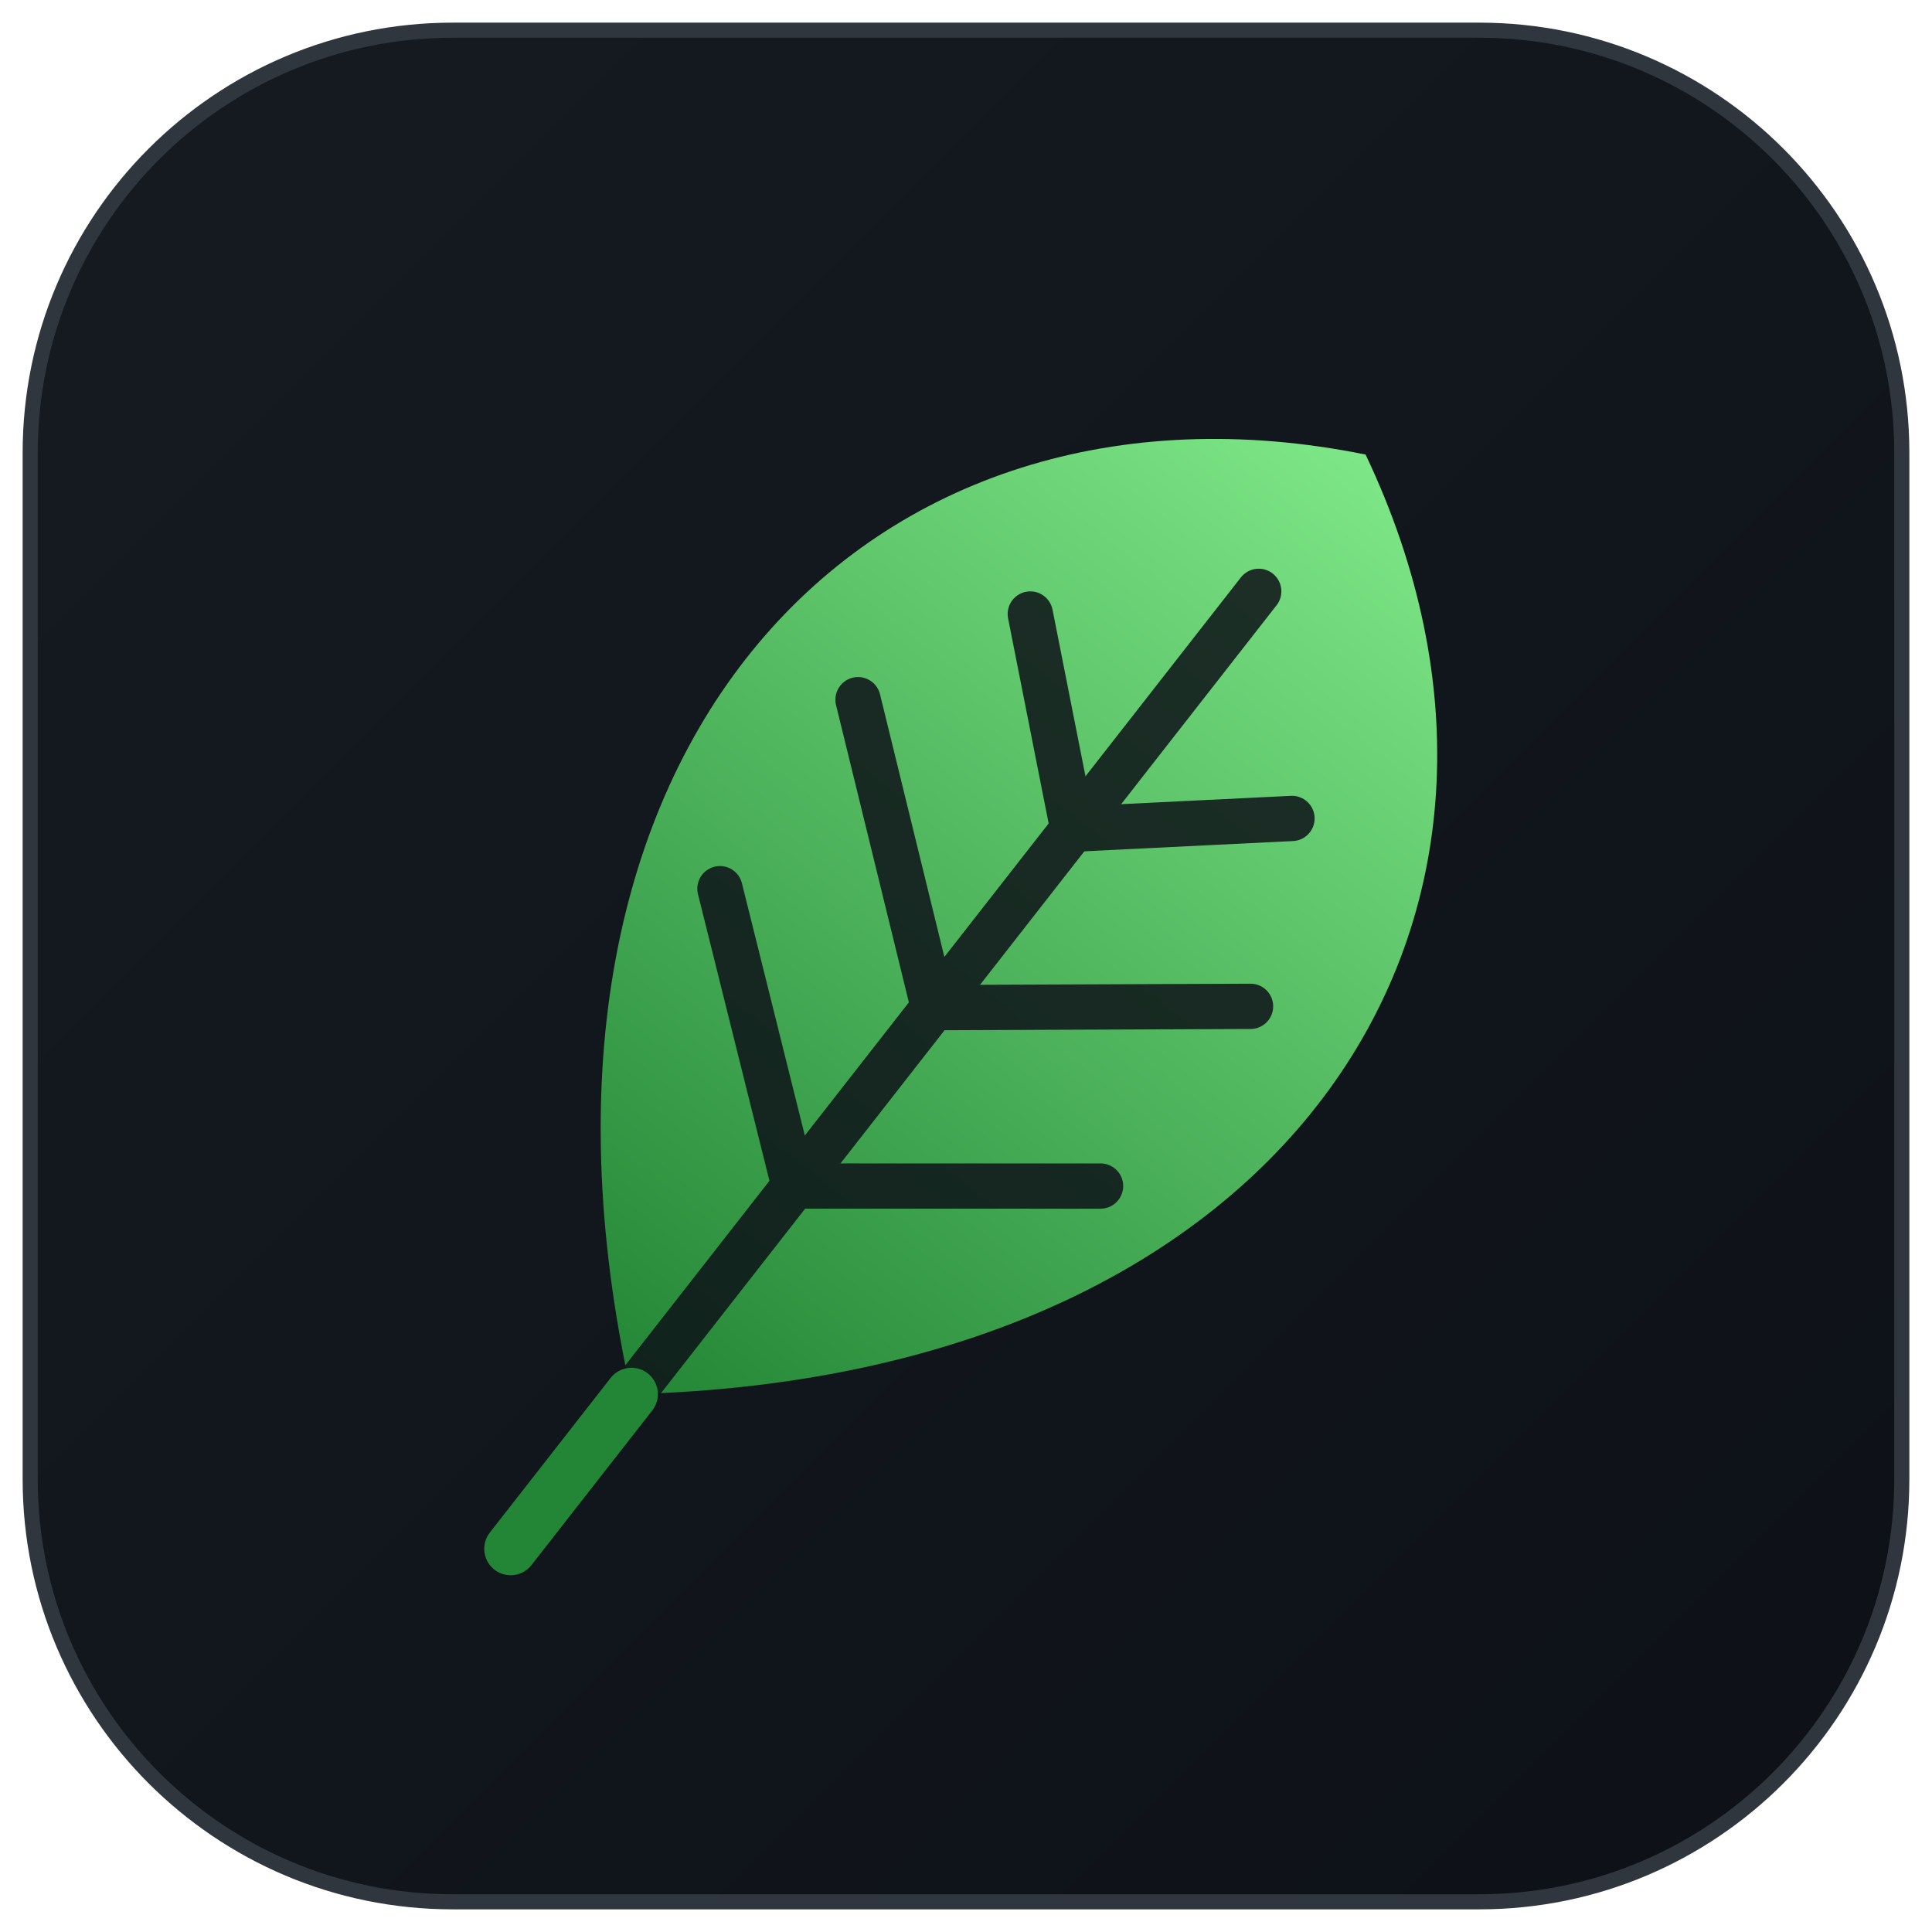
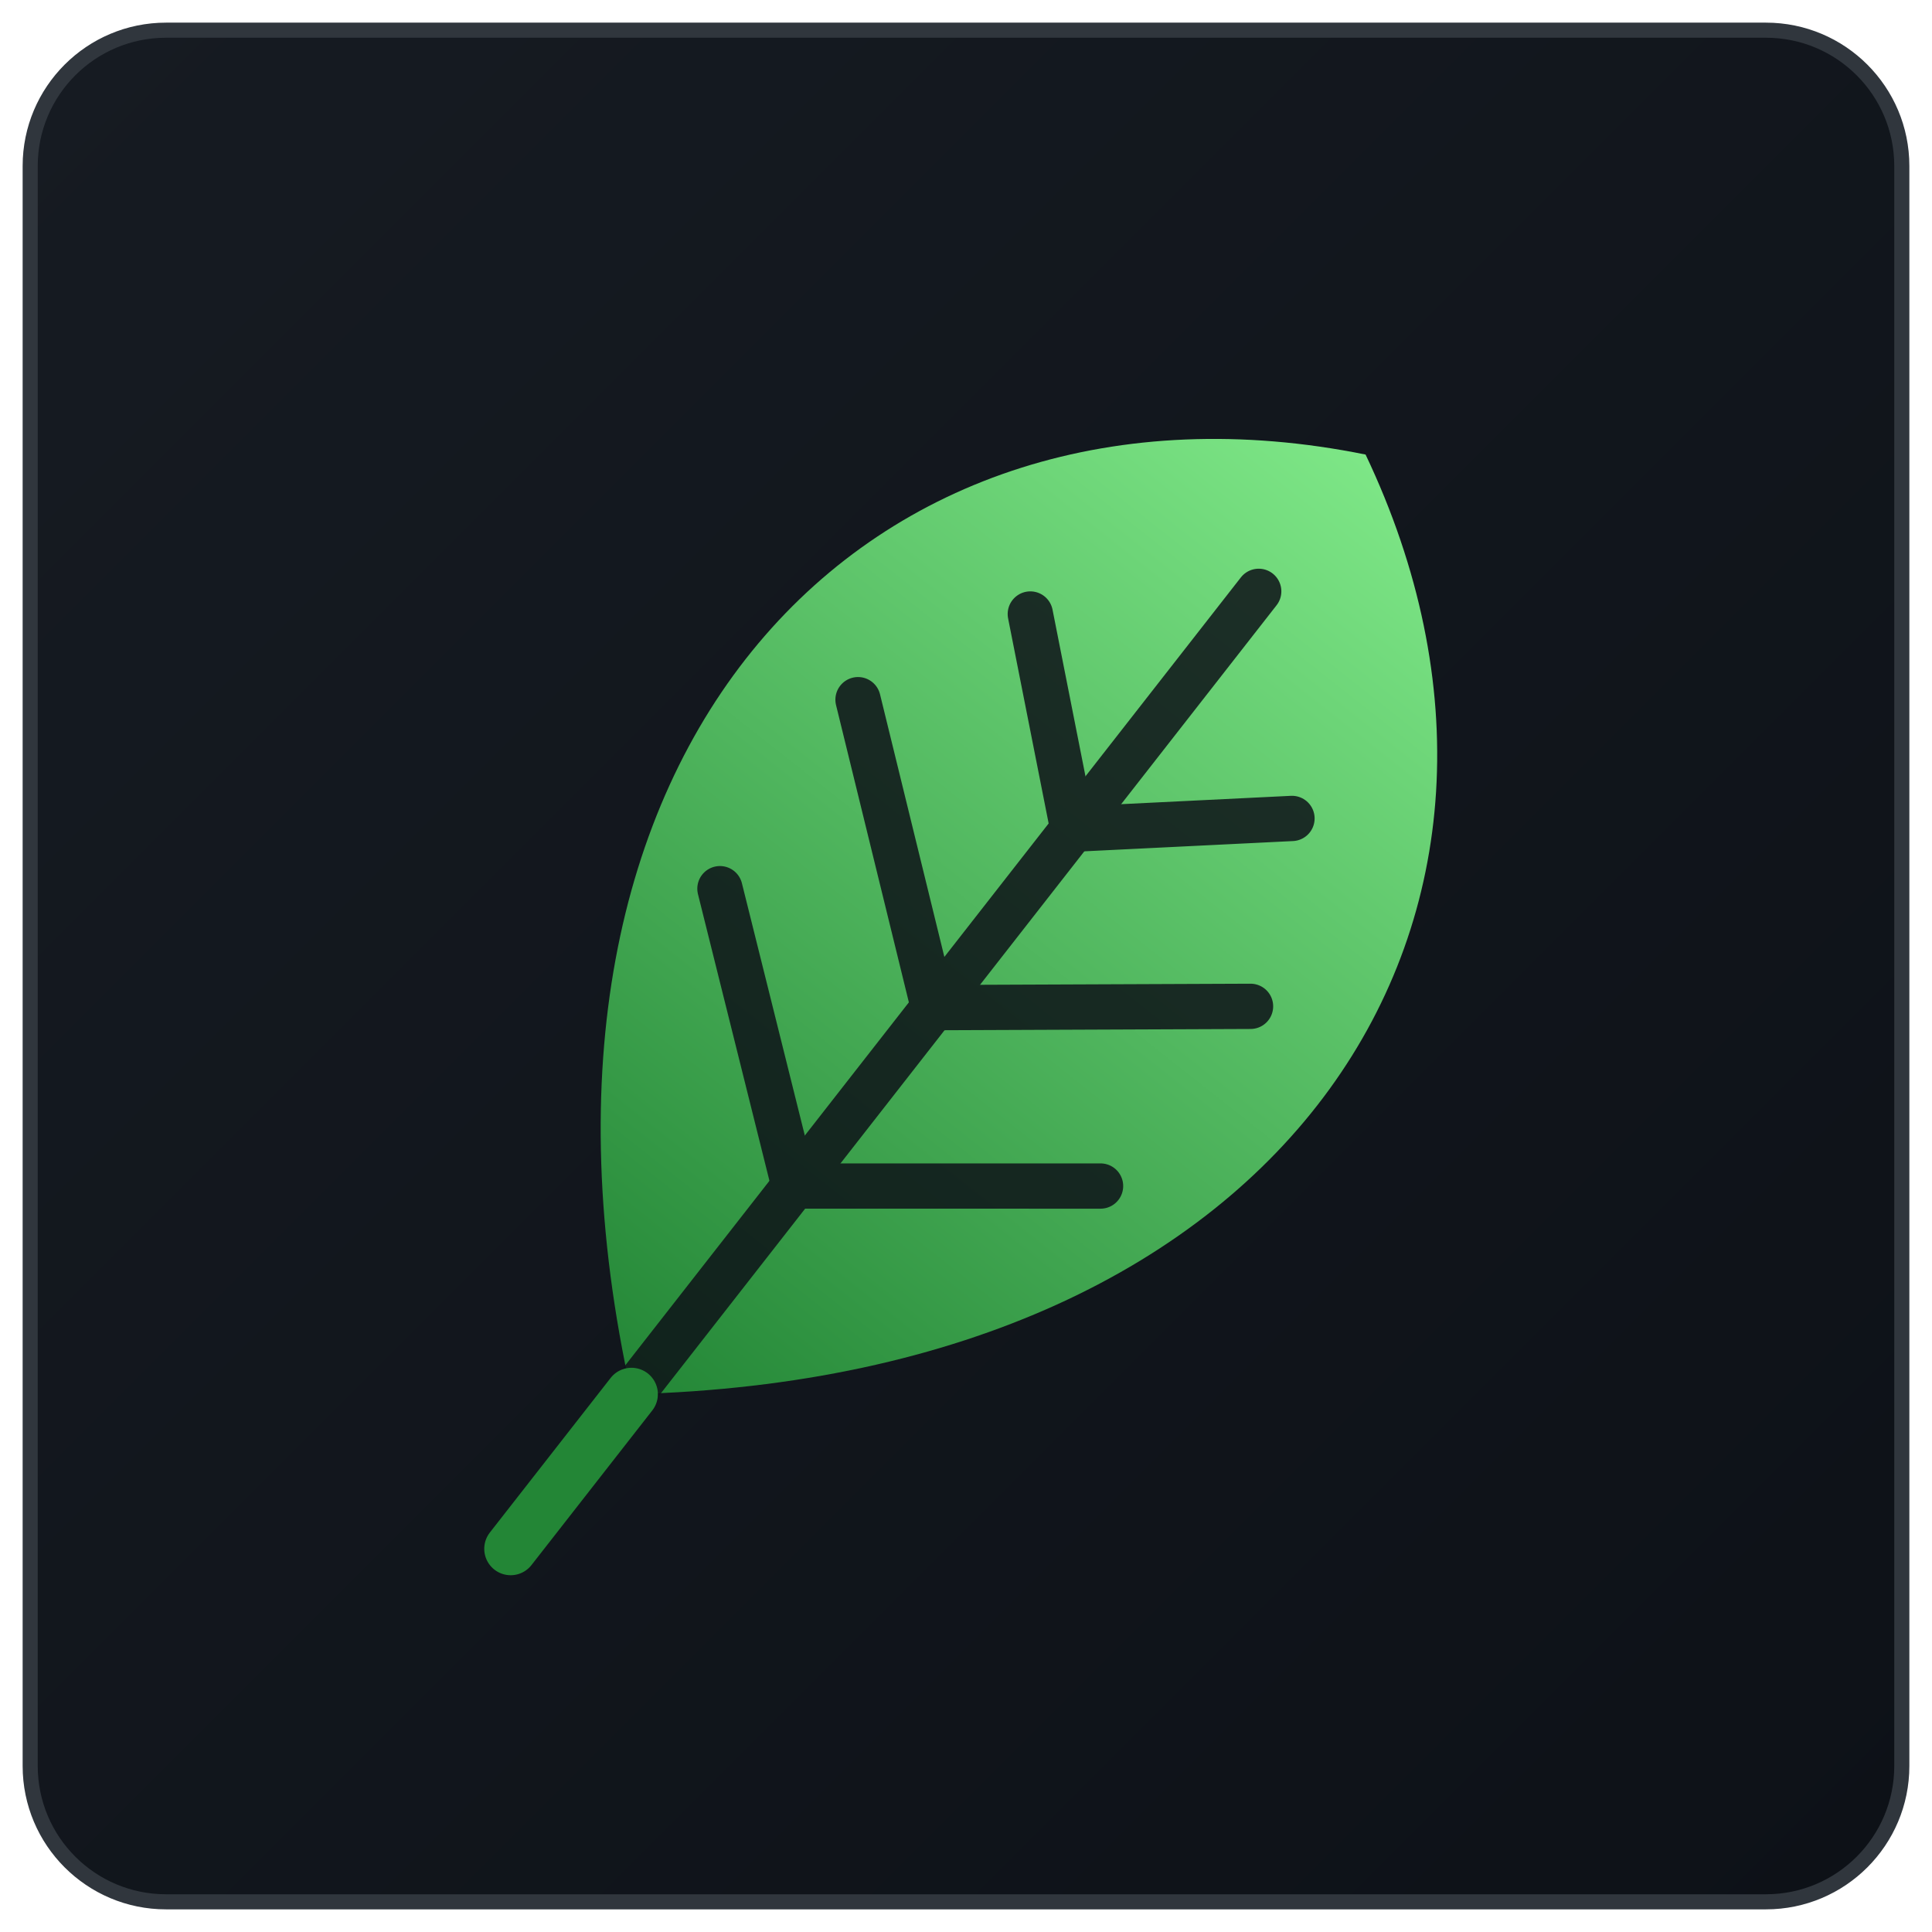
<svg xmlns="http://www.w3.org/2000/svg" viewBox="0 0 512 512" width="512" height="512" role="img">
  <defs>
    <linearGradient id="background" x1="0" y1="0" x2="1" y2="1">
      <stop offset="0" stop-color="#161b22" />
      <stop offset="1" stop-color="#0d1117" />
    </linearGradient>
    <linearGradient id="leaf" x1="0" y1="0" x2="0" y2="1">
      <stop offset="0" stop-color="#7ee787" />
      <stop offset="1" stop-color="#238636" />
    </linearGradient>
  </defs>
-   <rect x="8" y="8" width="496" height="496" rx="112" fill="url(#background)" stroke="#30363d" stroke-width="4" />
+   <rect x="8" y="8" width="496" height="496" rx="36" fill="url(#background)" stroke="#30363d" stroke-width="4" />
  <g transform="rotate(38 256 256)">
    <path d="M256 84 C376 144 392 288 256 400 C120 288 136 144 256 84 Z" fill="url(#leaf)" />
    <g stroke="#0d1117" stroke-width="12" stroke-linecap="round" fill="none" opacity="0.85">
      <path d="M256 130 L256 400" />
      <path d="M256 330 L320 280 M256 330 L192 280" />
      <path d="M256 270 L322 218 M256 270 L190 218" />
      <path d="M256 210 L300 172 M256 210 L212 172" />
    </g>
    <path d="M256 400 L256 452" stroke="#238636" stroke-width="14" stroke-linecap="round" fill="none" />
  </g>
</svg>
